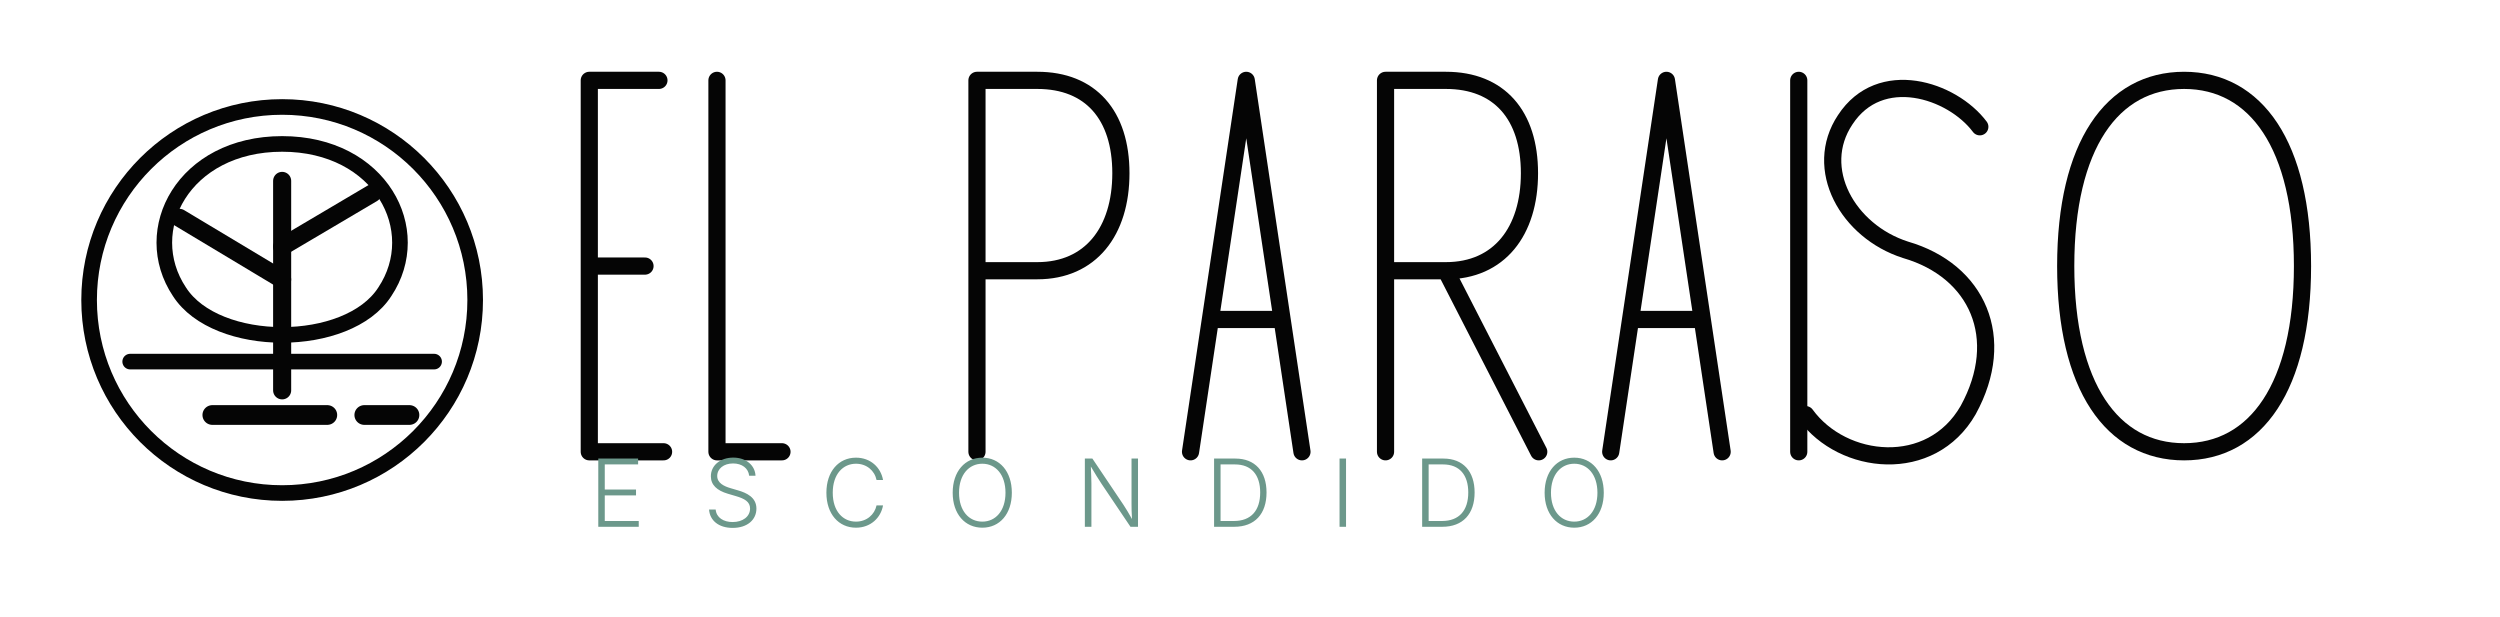
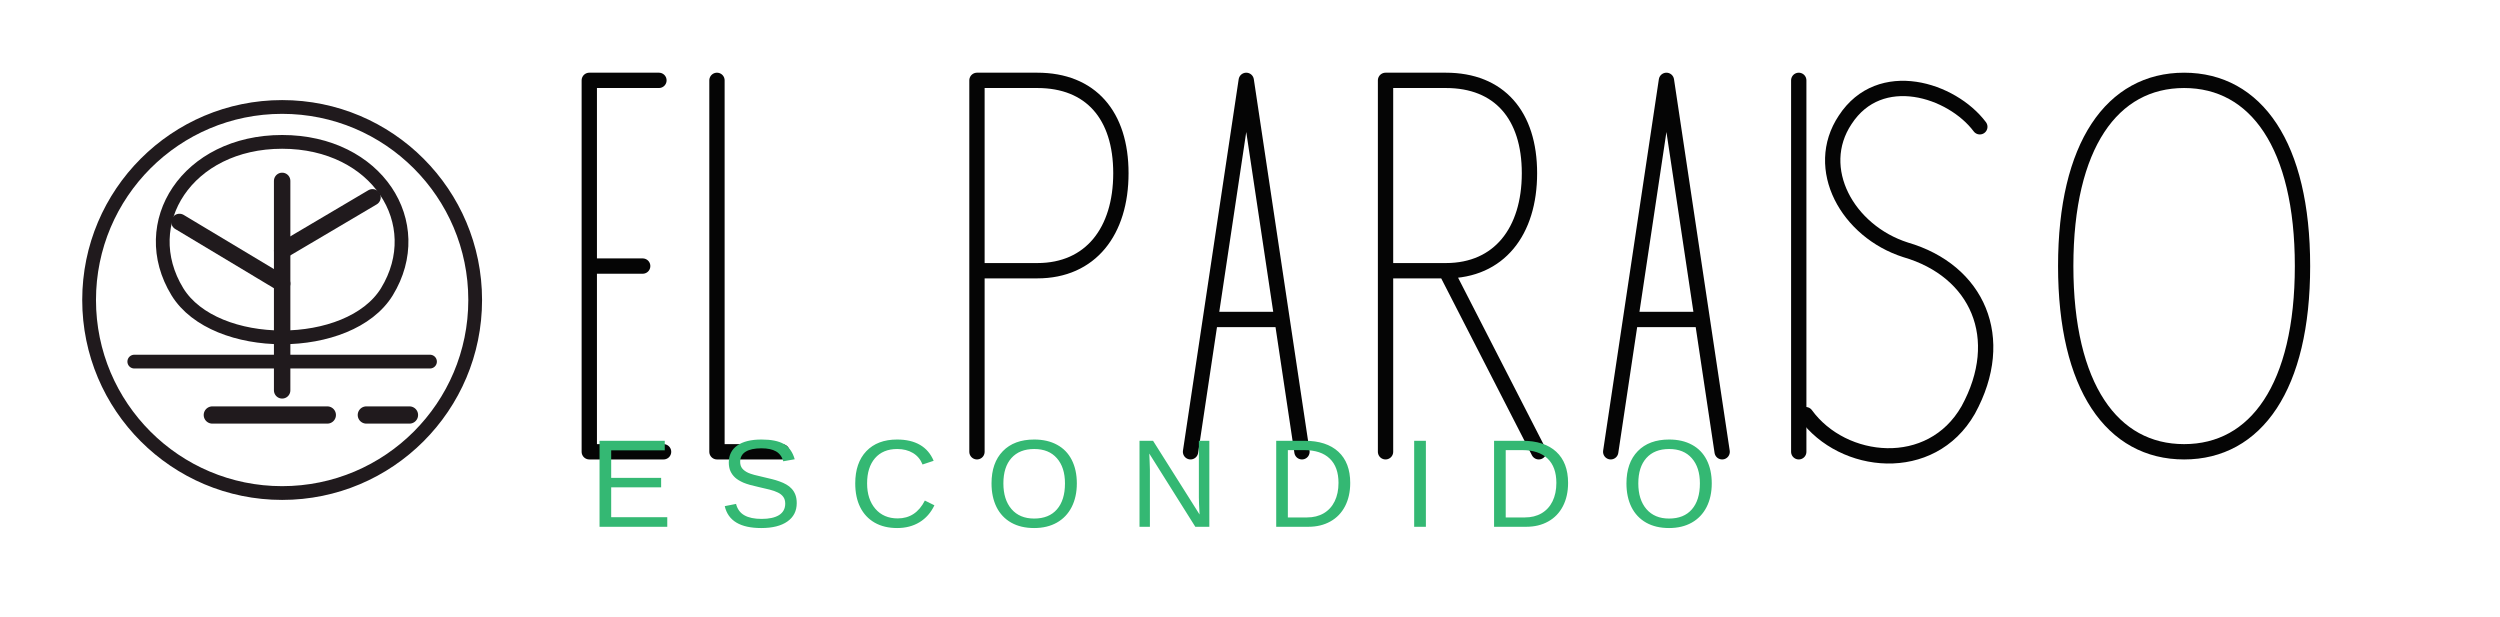
<svg xmlns="http://www.w3.org/2000/svg" viewBox="0 0 560 138" role="img" aria-label="El Paraiso Escondido">
  <defs>
-     <g id="wordmark-paraiso-horizontal" fill="none" stroke="#050505" stroke-linecap="round" stroke-linejoin="round" stroke-width="7.4">
-       <path d="M0 0V160M0 0H30M0 80H24M0 160H32" />
+     <g id="wordmark-paraiso-horizontal" fill="none" stroke="#050505" stroke-linecap="round" stroke-linejoin="round" stroke-width="6.6">
+       <path d="M0 0V160M0 0H30M0 80H23M0 160H32" />
      <path d="M55 0V160H83" />
      <path d="M167 160V0H193C216 0 229 15 229 40C229 65 216 82 193 82H167" />
      <path d="M259 160 283 0 307 160M269 103H297" />
      <path d="M343 160V0H369C392 0 405 15 405 40C405 65 392 82 369 82H343M369 82 409 160" />
      <path d="M440 160 464 0 488 160M450 103H478" />
      <path d="M521 0V160" />
      <path d="M599 20C587 4 556-6 541 17C527 38 542 65 567 73C598 82 611 111 594 142C578 170 540 166 524 144" />
      <path d="M636 80C636 28 656 0 687 0C718 0 738 28 738 80C738 132 718 160 687 160C656 160 636 132 636 80Z" />
    </g>
+     <g id="paraiso-mark-horizontal" fill="none" stroke="#201a1d" stroke-linecap="round" stroke-linejoin="round">
+       <circle cx="60" cy="60" r="47" stroke-width="3.35" />
+       <path d="M24 75h72" stroke-width="3.35" />
+       <path d="M60 82V31" stroke-width="4" />
+       <path d="M60 48 82 35" stroke-width="4" />
+       <path d="M60 56 35 41" stroke-width="4" />
+       <path d="M34.5 58c-10.2-16.7 2.4-36.5 25.5-36.5S95.7 41.3 85.5 58c-9.1 14.8-41.9 14.8-51 0Z" stroke-width="3.35" />
+       <path d="M43 88h28" stroke-width="4.2" />
+       <path d="M80.5 88h10.5" stroke-width="4.2" />
+     </g>
  </defs>
-   <g fill="none" stroke="#050505" stroke-linecap="round" stroke-linejoin="round" transform="translate(8 12) scale(.92)">
-     <circle cx="60" cy="60" r="47" stroke-width="3.8" />
-     <path d="M23 75h74" stroke-width="3.8" />
-     <path d="M60 82V31" stroke-width="4.4" />
-     <path d="M60 47 82 34" stroke-width="4.4" />
-     <path d="M60 55 35 40" stroke-width="4.4" />
-     <path d="M35 58c-10-15 1-36 25-36s35 21 25 36c-9 14-41 14-50 0Z" stroke-width="3.8" />
-     <path d="M43 88h28" stroke-width="4.8" />
-     <path d="M80 88h11" stroke-width="4.8" />
-   </g>
+   <use href="#paraiso-mark-horizontal" transform="translate(8 12) scale(.92)" />
  <use href="#wordmark-paraiso-horizontal" transform="translate(132 18) scale(.52)" />
-   <text x="132" y="118" fill="#6c988b" font-family="Inter, Arial, sans-serif" font-size="21" font-weight="300" letter-spacing="13">ESCONDIDO</text>
+   <text x="132" y="118" fill="#34b873" font-family="Century Gothic, Avenir Next, Montserrat, Arial, sans-serif" font-size="28" font-weight="400" letter-spacing="10.4">ESCONDIDO</text>
</svg>
